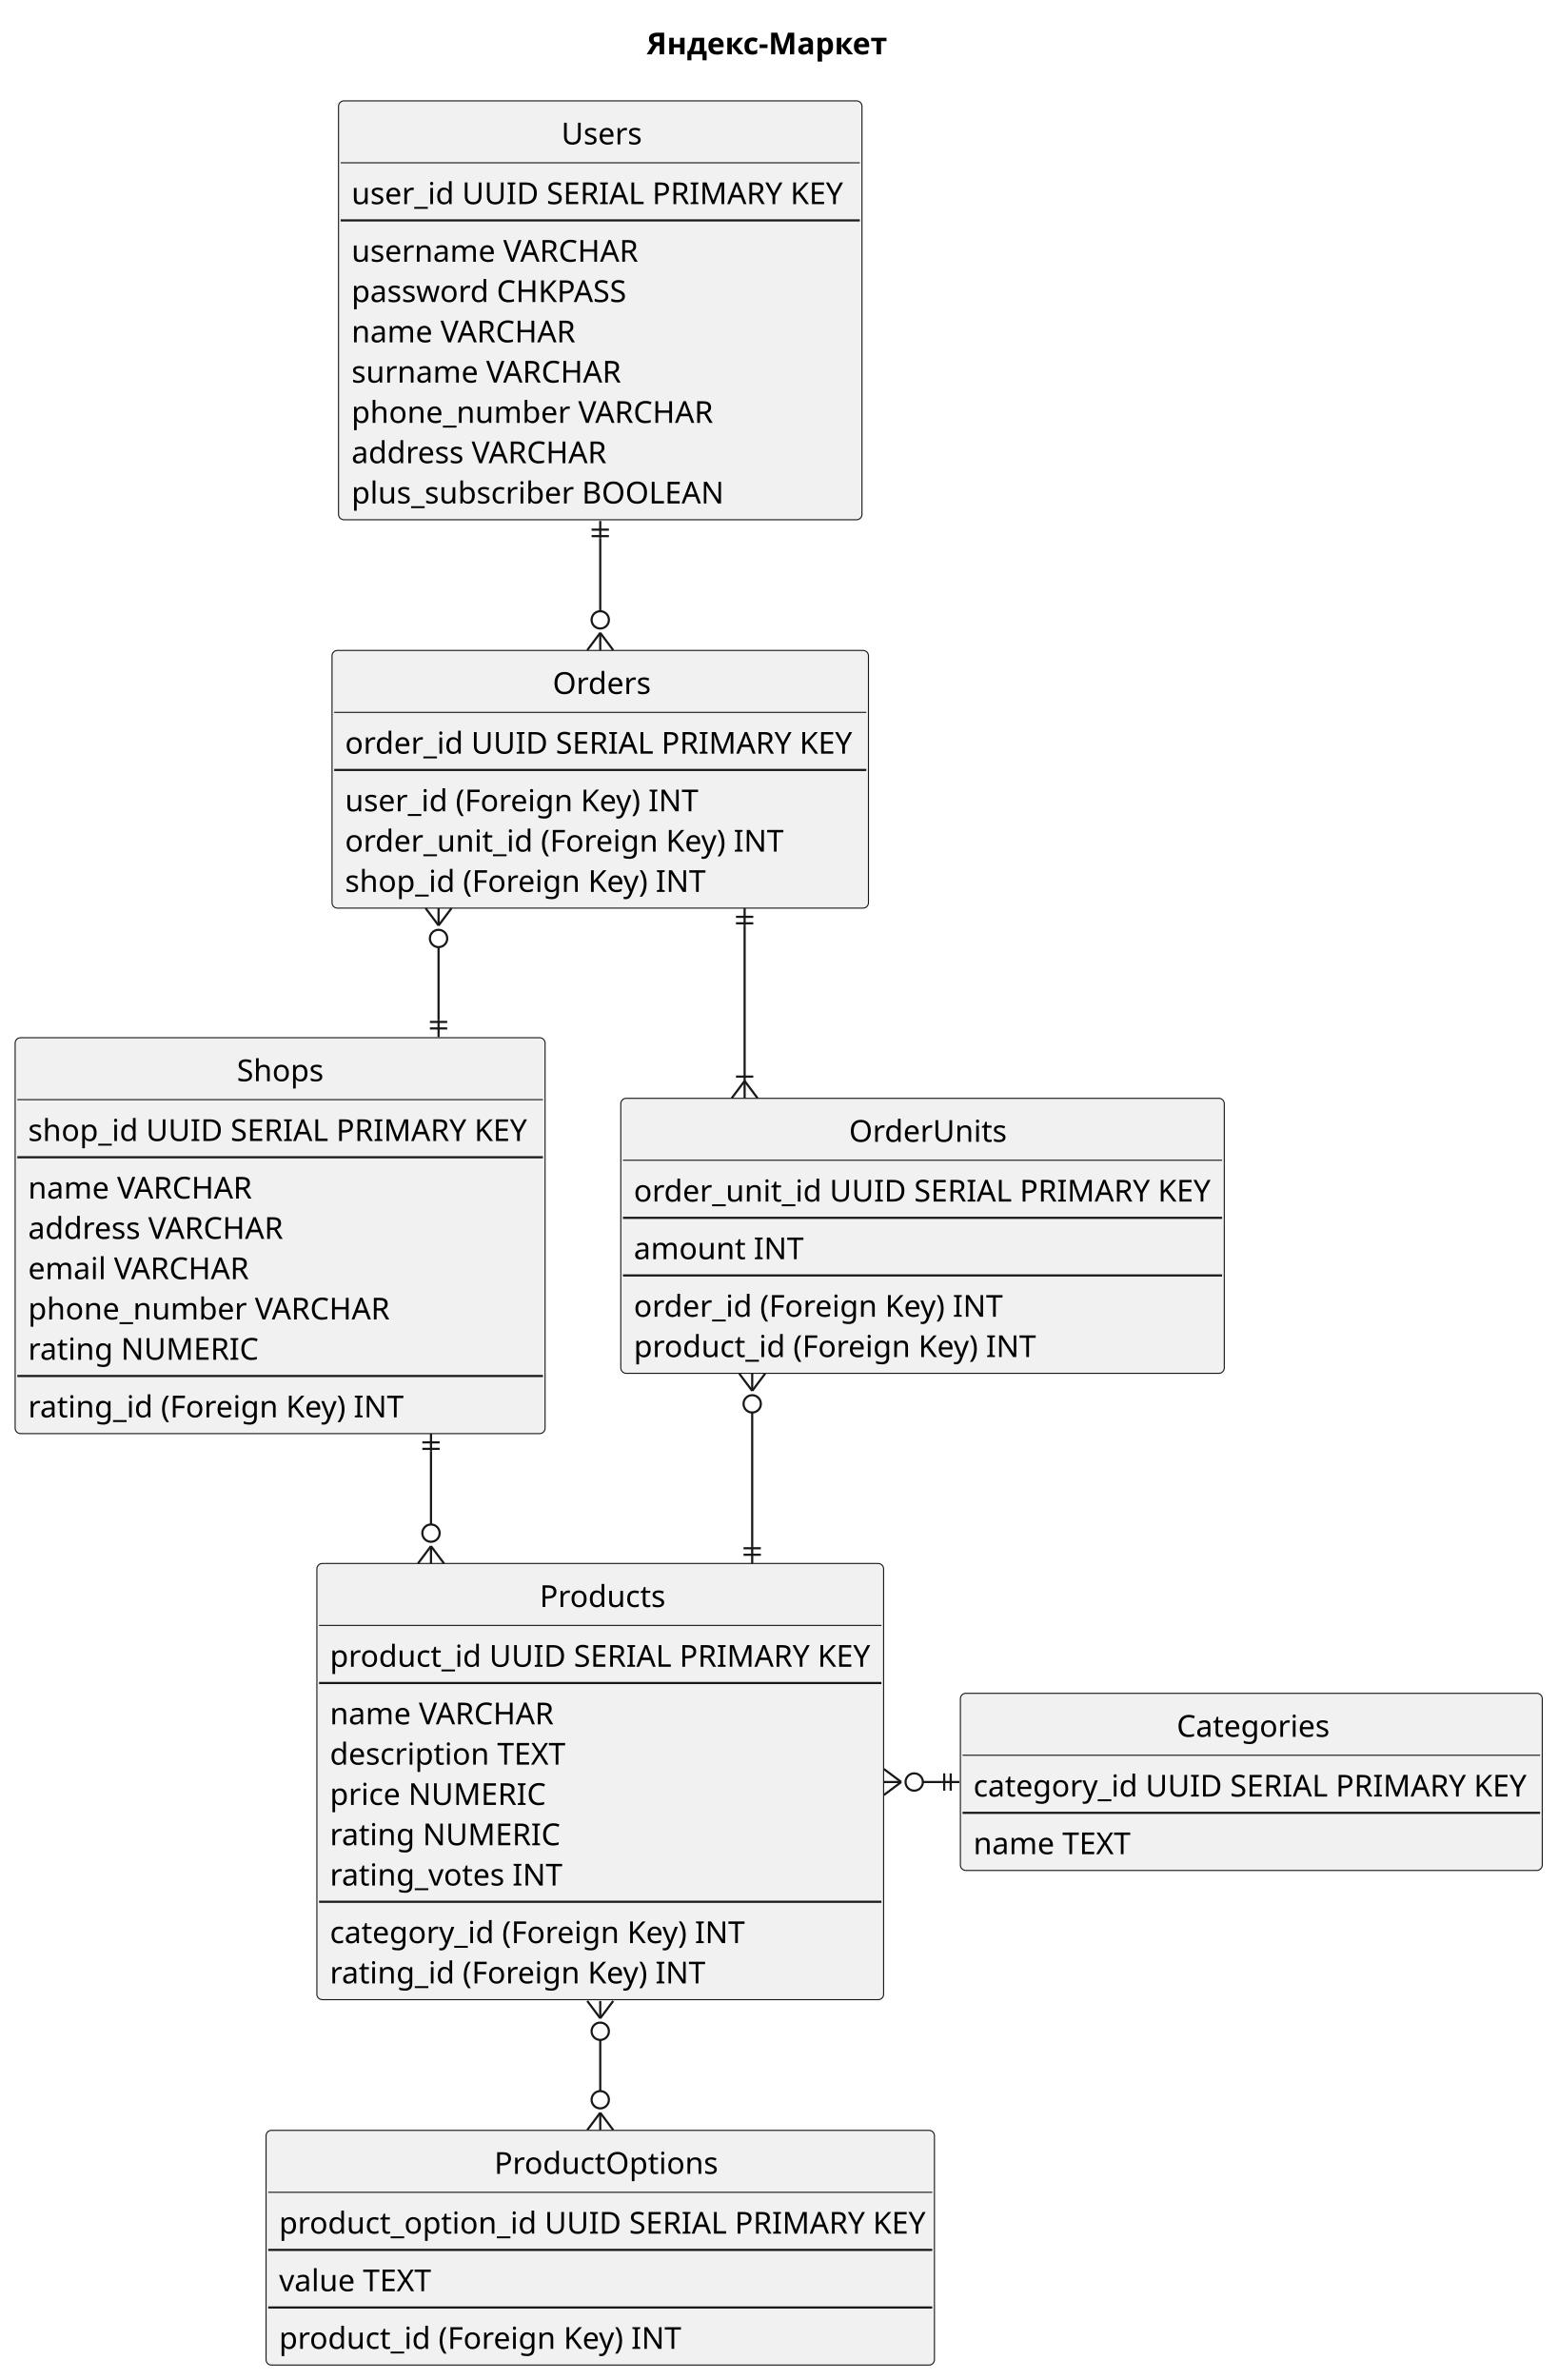
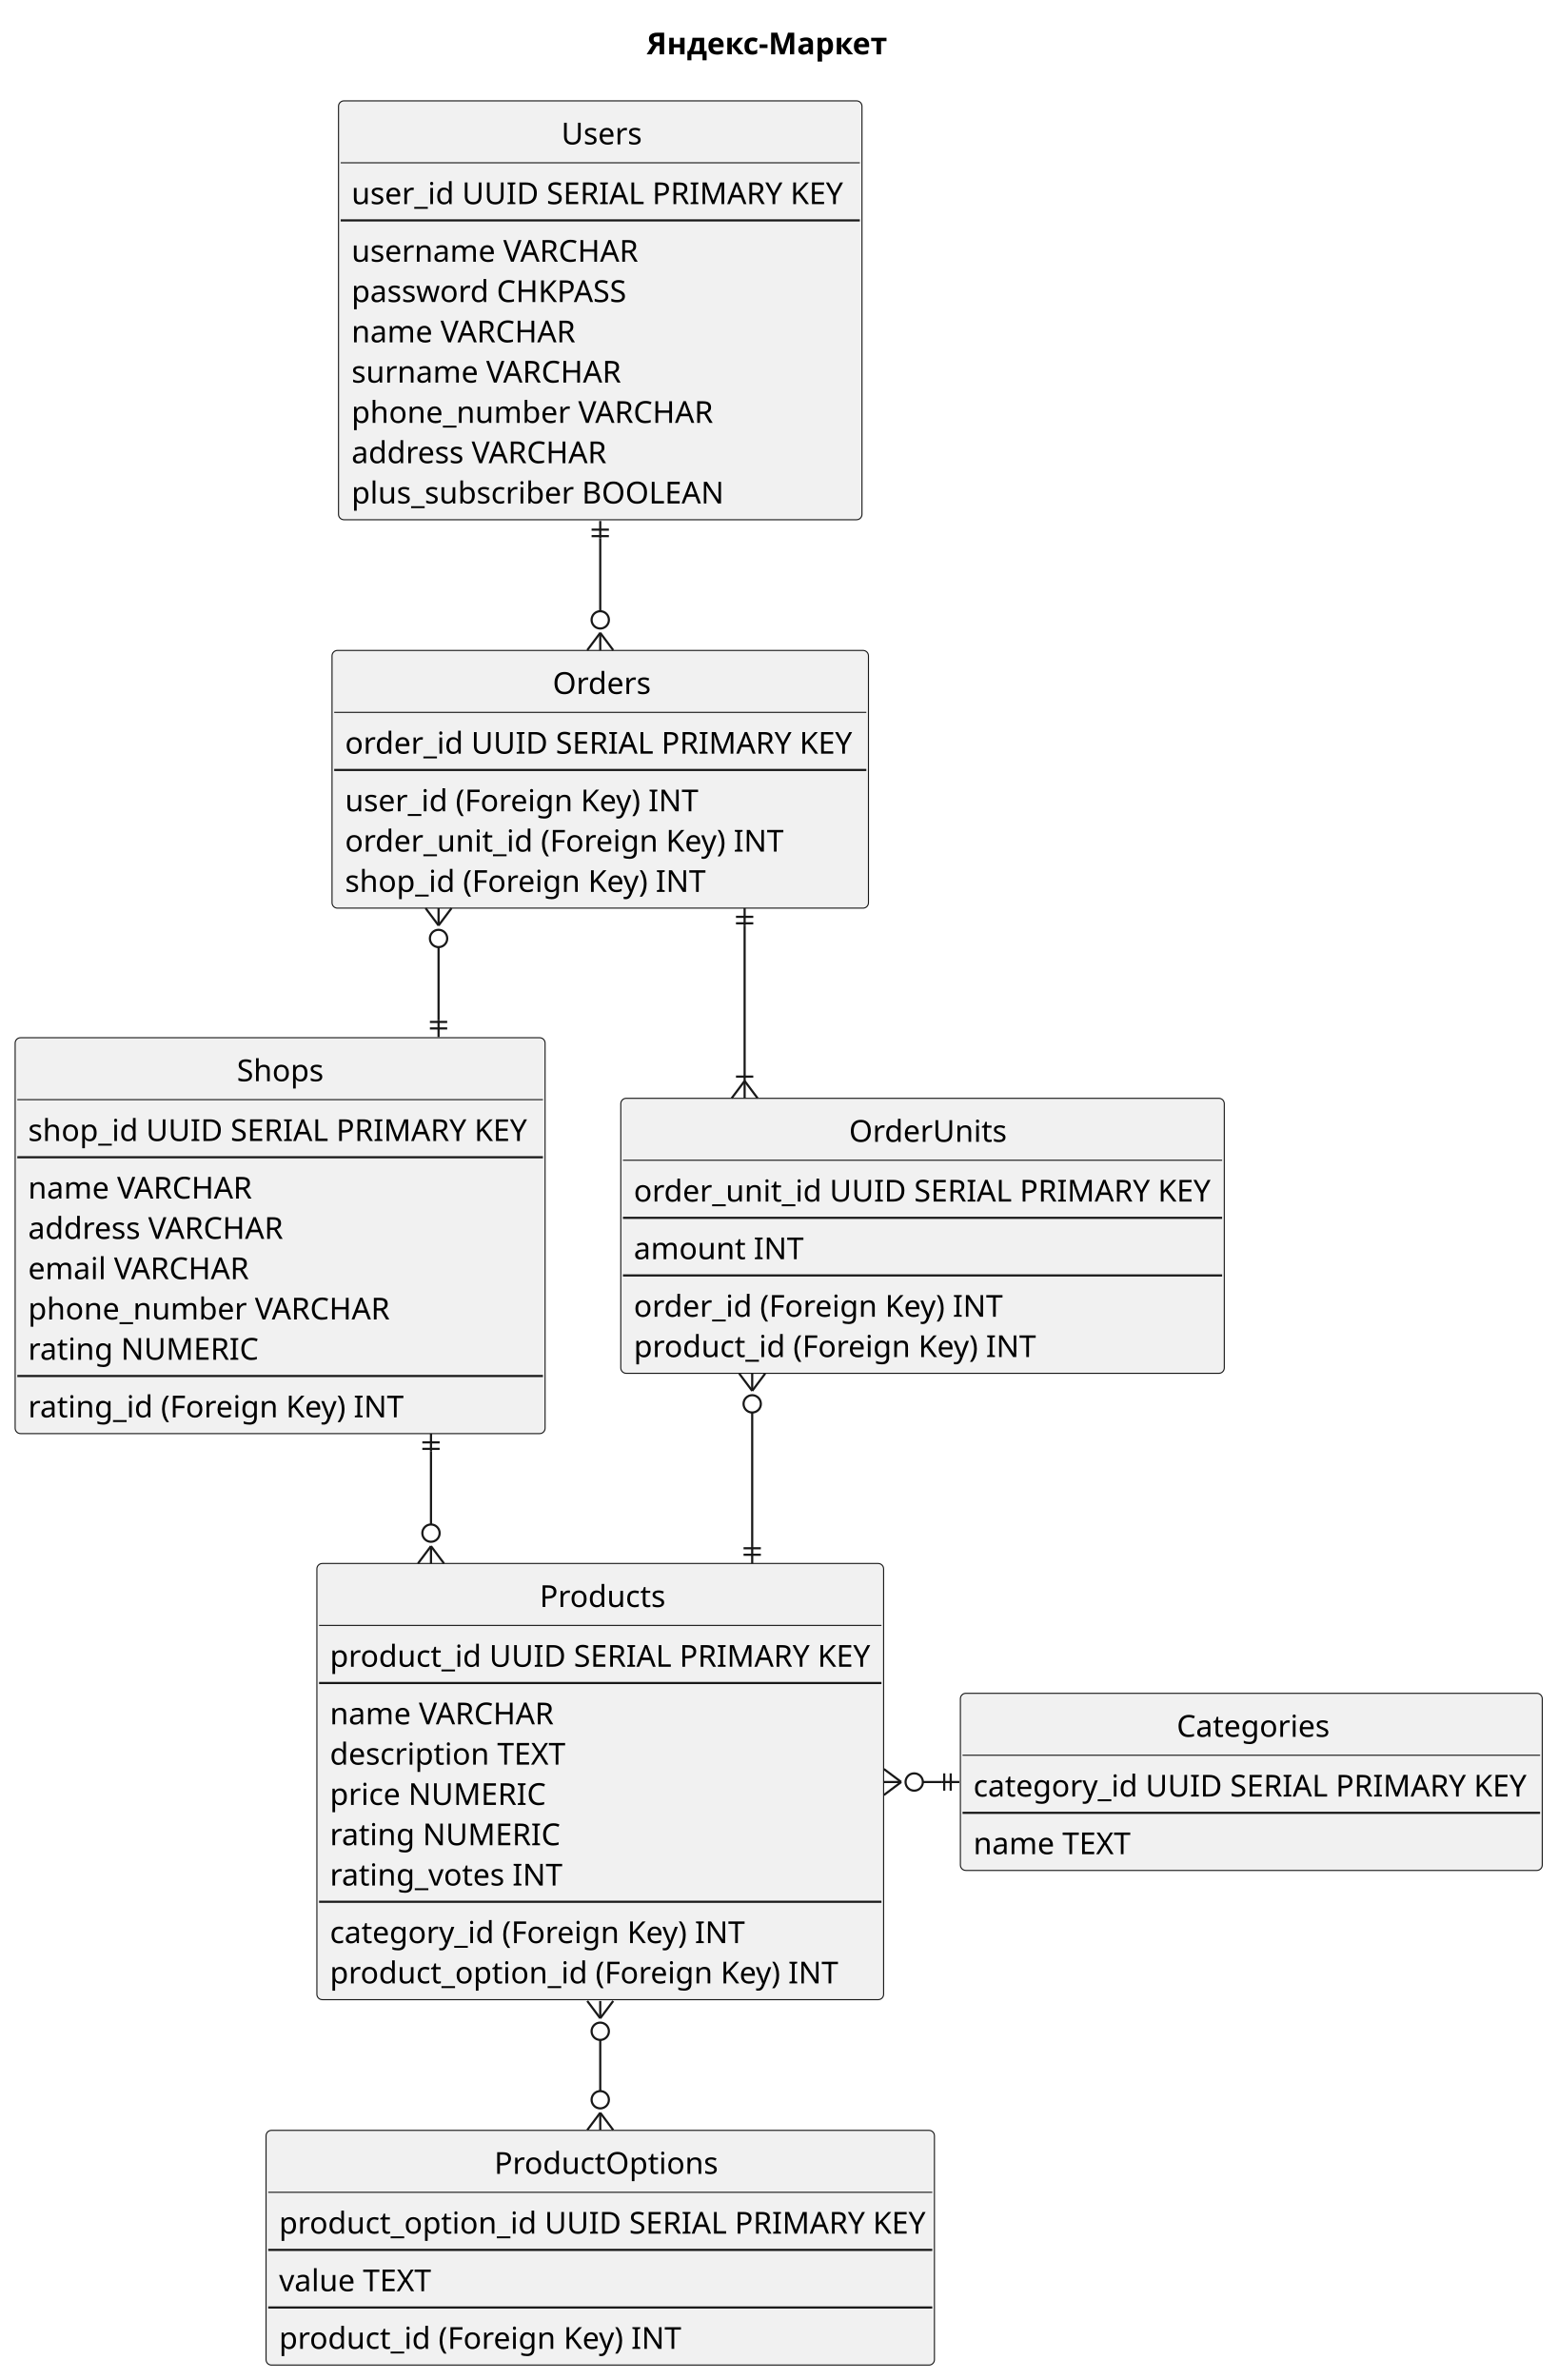
<svg xmlns="http://www.w3.org/2000/svg" contentStyleType="text/css" height="1100px" preserveAspectRatio="none" style="width:720px;height:1100px;background:#FFFFFF;" version="1.1" viewBox="0 0 720 1100" width="720px" zoomAndPan="magnify">
  <defs />
  <g>
    <text fill="#000000" font-family="sans-serif" font-size="14" font-weight="bold" lengthAdjust="spacing" textLength="108" x="299" y="25.107">Яндекс-Маркет</text>
    <g id="elem_Users">
      <rect codeLine="6" fill="#F1F1F1" height="193.59" id="Users" rx="2.5" ry="2.5" style="stroke:#181818;stroke-width:0.5;" width="242" x="156.5" y="46.621" />
      <text fill="#000000" font-family="sans-serif" font-size="14" lengthAdjust="spacing" textLength="36" x="259.5" y="66.728">Users</text>
      <line style="stroke:#181818;stroke-width:0.5;" x1="157.5" x2="397.5" y1="75.242" y2="75.242" />
      <text fill="#000000" font-family="sans-serif" font-size="14" lengthAdjust="spacing" textLength="230" x="162.5" y="94.35">user_id UUID SERIAL PRIMARY KEY</text>
      <line style="stroke:#181818;stroke-width:1.0;" x1="157.5" x2="397.5" y1="101.863" y2="101.863" />
      <text fill="#000000" font-family="sans-serif" font-size="14" lengthAdjust="spacing" textLength="133" x="162.5" y="120.971">username VARCHAR</text>
      <text fill="#000000" font-family="sans-serif" font-size="14" lengthAdjust="spacing" textLength="128" x="162.5" y="139.592">password CHKPASS</text>
      <text fill="#000000" font-family="sans-serif" font-size="14" lengthAdjust="spacing" textLength="105" x="162.5" y="158.213">name VARCHAR</text>
      <text fill="#000000" font-family="sans-serif" font-size="14" lengthAdjust="spacing" textLength="125" x="162.5" y="176.834">surname VARCHAR</text>
      <text fill="#000000" font-family="sans-serif" font-size="14" lengthAdjust="spacing" textLength="166" x="162.5" y="195.455">phone_number VARCHAR</text>
      <text fill="#000000" font-family="sans-serif" font-size="14" lengthAdjust="spacing" textLength="121" x="162.5" y="214.076">address VARCHAR</text>
      <text fill="#000000" font-family="sans-serif" font-size="14" lengthAdjust="spacing" textLength="170" x="162.5" y="232.697">plus_subscriber BOOLEAN</text>
    </g>
    <g id="elem_Orders">
      <rect codeLine="18" fill="#F1F1F1" height="119.106" id="Orders" rx="2.5" ry="2.5" style="stroke:#181818;stroke-width:0.5;" width="248" x="153.5" y="300.621" />
      <text fill="#000000" font-family="sans-serif" font-size="14" lengthAdjust="spacing" textLength="44" x="255.5" y="320.728">Orders</text>
      <line style="stroke:#181818;stroke-width:0.5;" x1="154.5" x2="400.5" y1="329.242" y2="329.242" />
      <text fill="#000000" font-family="sans-serif" font-size="14" lengthAdjust="spacing" textLength="236" x="159.5" y="348.35">order_id UUID SERIAL PRIMARY KEY</text>
      <line style="stroke:#181818;stroke-width:1.0;" x1="154.5" x2="400.5" y1="355.863" y2="355.863" />
      <text fill="#000000" font-family="sans-serif" font-size="14" lengthAdjust="spacing" textLength="163" x="159.5" y="374.971">user_id (Foreign Key) INT</text>
      <text fill="#000000" font-family="sans-serif" font-size="14" lengthAdjust="spacing" textLength="200" x="159.5" y="393.592">order_unit_id (Foreign Key) INT</text>
      <text fill="#000000" font-family="sans-serif" font-size="14" lengthAdjust="spacing" textLength="166" x="159.5" y="412.213">shop_id (Foreign Key) INT</text>
    </g>
    <g id="elem_Shops">
      <rect codeLine="26" fill="#F1F1F1" height="182.969" id="Shops" rx="2.5" ry="2.5" style="stroke:#181818;stroke-width:0.5;" width="245" x="7" y="479.621" />
      <text fill="#000000" font-family="sans-serif" font-size="14" lengthAdjust="spacing" textLength="40" x="109.5" y="499.728">Shops</text>
      <line style="stroke:#181818;stroke-width:0.5;" x1="8" x2="251" y1="508.242" y2="508.242" />
      <text fill="#000000" font-family="sans-serif" font-size="14" lengthAdjust="spacing" textLength="233" x="13" y="527.35">shop_id UUID SERIAL PRIMARY KEY</text>
      <line style="stroke:#181818;stroke-width:1.0;" x1="8" x2="251" y1="534.863" y2="534.863" />
      <text fill="#000000" font-family="sans-serif" font-size="14" lengthAdjust="spacing" textLength="105" x="13" y="553.971">name VARCHAR</text>
      <text fill="#000000" font-family="sans-serif" font-size="14" lengthAdjust="spacing" textLength="121" x="13" y="572.592">address VARCHAR</text>
      <text fill="#000000" font-family="sans-serif" font-size="14" lengthAdjust="spacing" textLength="103" x="13" y="591.213">email VARCHAR</text>
      <text fill="#000000" font-family="sans-serif" font-size="14" lengthAdjust="spacing" textLength="166" x="13" y="609.834">phone_number VARCHAR</text>
      <text fill="#000000" font-family="sans-serif" font-size="14" lengthAdjust="spacing" textLength="101" x="13" y="628.455">rating NUMERIC</text>
      <line style="stroke:#181818;stroke-width:1.0;" x1="8" x2="251" y1="635.969" y2="635.969" />
      <text fill="#000000" font-family="sans-serif" font-size="14" lengthAdjust="spacing" textLength="171" x="13" y="655.076">rating_id (Foreign Key) INT</text>
    </g>
    <g id="elem_OrderUnits">
      <rect codeLine="38" fill="#F1F1F1" height="127.106" id="OrderUnits" rx="2.5" ry="2.5" style="stroke:#181818;stroke-width:0.5;" width="279" x="287" y="507.621" />
      <text fill="#000000" font-family="sans-serif" font-size="14" lengthAdjust="spacing" textLength="68" x="392.5" y="527.729">OrderUnits</text>
      <line style="stroke:#181818;stroke-width:0.5;" x1="288" x2="565" y1="536.242" y2="536.242" />
      <text fill="#000000" font-family="sans-serif" font-size="14" lengthAdjust="spacing" textLength="267" x="293" y="555.35">order_unit_id UUID SERIAL PRIMARY KEY</text>
      <line style="stroke:#181818;stroke-width:1.0;" x1="288" x2="565" y1="562.863" y2="562.863" />
      <text fill="#000000" font-family="sans-serif" font-size="14" lengthAdjust="spacing" textLength="72" x="293" y="581.971">amount INT</text>
      <line style="stroke:#181818;stroke-width:1.0;" x1="288" x2="565" y1="589.484" y2="589.484" />
      <text fill="#000000" font-family="sans-serif" font-size="14" lengthAdjust="spacing" textLength="169" x="293" y="608.592">order_id (Foreign Key) INT</text>
      <text fill="#000000" font-family="sans-serif" font-size="14" lengthAdjust="spacing" textLength="183" x="293" y="627.213">product_id (Foreign Key) INT</text>
    </g>
    <g id="elem_Products">
      <rect codeLine="47" fill="#F1F1F1" height="201.59" id="Products" rx="2.5" ry="2.5" style="stroke:#181818;stroke-width:0.5;" width="262" x="146.5" y="722.621" />
      <text fill="#000000" font-family="sans-serif" font-size="14" lengthAdjust="spacing" textLength="56" x="249.5" y="742.729">Products</text>
      <line style="stroke:#181818;stroke-width:0.5;" x1="147.5" x2="407.5" y1="751.242" y2="751.242" />
      <text fill="#000000" font-family="sans-serif" font-size="14" lengthAdjust="spacing" textLength="250" x="152.5" y="770.35">product_id UUID SERIAL PRIMARY KEY</text>
      <line style="stroke:#181818;stroke-width:1.0;" x1="147.5" x2="407.5" y1="777.863" y2="777.863" />
      <text fill="#000000" font-family="sans-serif" font-size="14" lengthAdjust="spacing" textLength="105" x="152.5" y="796.971">name VARCHAR</text>
      <text fill="#000000" font-family="sans-serif" font-size="14" lengthAdjust="spacing" textLength="108" x="152.5" y="815.592">description TEXT</text>
      <text fill="#000000" font-family="sans-serif" font-size="14" lengthAdjust="spacing" textLength="96" x="152.5" y="834.213">price NUMERIC</text>
      <text fill="#000000" font-family="sans-serif" font-size="14" lengthAdjust="spacing" textLength="101" x="152.5" y="852.834">rating NUMERIC</text>
      <text fill="#000000" font-family="sans-serif" font-size="14" lengthAdjust="spacing" textLength="103" x="152.5" y="871.455">rating_votes INT</text>
      <line style="stroke:#181818;stroke-width:1.0;" x1="147.5" x2="407.5" y1="878.969" y2="878.969" />
      <text fill="#000000" font-family="sans-serif" font-size="14" lengthAdjust="spacing" textLength="190" x="152.5" y="898.076">category_id (Foreign Key) INT</text>
-       <text fill="#000000" font-family="sans-serif" font-size="14" lengthAdjust="spacing" textLength="171" x="152.5" y="916.697">rating_id (Foreign Key) INT</text>
+       <text fill="#000000" font-family="sans-serif" font-size="14" lengthAdjust="spacing" textLength="230" x="152.5" y="916.697">product_option_id (Foreign Key) INT</text>
    </g>
    <g id="elem_Categories">
      <rect codeLine="60" fill="#F1F1F1" height="81.863" id="Categories" rx="2.5" ry="2.5" style="stroke:#181818;stroke-width:0.5;" width="269" x="444" y="782.621" />
      <text fill="#000000" font-family="sans-serif" font-size="14" lengthAdjust="spacing" textLength="69" x="544" y="802.729">Categories</text>
      <line style="stroke:#181818;stroke-width:0.5;" x1="445" x2="712" y1="811.242" y2="811.242" />
      <text fill="#000000" font-family="sans-serif" font-size="14" lengthAdjust="spacing" textLength="257" x="450" y="830.35">category_id UUID SERIAL PRIMARY KEY</text>
      <line style="stroke:#181818;stroke-width:1.0;" x1="445" x2="712" y1="837.863" y2="837.863" />
      <text fill="#000000" font-family="sans-serif" font-size="14" lengthAdjust="spacing" textLength="74" x="450" y="856.971">name TEXT</text>
    </g>
    <g id="elem_ProductOptions">
      <rect codeLine="66" fill="#F1F1F1" height="108.484" id="ProductOptions" rx="2.5" ry="2.5" style="stroke:#181818;stroke-width:0.5;" width="309" x="123" y="984.621" />
      <text fill="#000000" font-family="sans-serif" font-size="14" lengthAdjust="spacing" textLength="98" x="228.5" y="1004.729">ProductOptions</text>
      <line style="stroke:#181818;stroke-width:0.5;" x1="124" x2="431" y1="1013.242" y2="1013.242" />
      <text fill="#000000" font-family="sans-serif" font-size="14" lengthAdjust="spacing" textLength="297" x="129" y="1032.35">product_option_id UUID SERIAL PRIMARY KEY</text>
      <line style="stroke:#181818;stroke-width:1.0;" x1="124" x2="431" y1="1039.863" y2="1039.863" />
      <text fill="#000000" font-family="sans-serif" font-size="14" lengthAdjust="spacing" textLength="73" x="129" y="1058.971">value TEXT</text>
      <line style="stroke:#181818;stroke-width:1.0;" x1="124" x2="431" y1="1066.484" y2="1066.484" />
      <text fill="#000000" font-family="sans-serif" font-size="14" lengthAdjust="spacing" textLength="183" x="129" y="1085.592">product_id (Foreign Key) INT</text>
    </g>
    <g id="link_Products_Categories">
      <path codeLine="74" d="M426.65,823.621 C438.21,823.621 423.93,823.621 435.53,823.621 " fill="none" id="Products-Categories" style="stroke:#181818;stroke-width:1.0;" />
      <line style="stroke:#181818;stroke-width:1.0;" x1="416.65" x2="408.65" y1="823.621" y2="829.621" />
      <line style="stroke:#181818;stroke-width:1.0;" x1="416.65" x2="408.65" y1="823.621" y2="817.621" />
      <line style="stroke:#181818;stroke-width:1.0;" x1="416.65" x2="408.65" y1="823.621" y2="823.621" />
      <ellipse cx="422.65" cy="823.621" fill="none" rx="4" ry="4" style="stroke:#181818;stroke-width:1.0;" />
      <line style="stroke:#181818;stroke-width:1.0;" x1="439.53" x2="439.53" y1="819.621" y2="827.621" />
      <line style="stroke:#181818;stroke-width:1.0;" x1="436.53" x2="436.53" y1="819.621" y2="827.621" />
      <line style="stroke:#181818;stroke-width:1.0;" x1="435.53" x2="443.53" y1="823.621" y2="823.621" />
    </g>
    <g id="link_Products_ProductOptions">
      <path codeLine="75" d="M277.5,942.821 C277.5,963.411 277.5,948.301 277.5,966.471 " fill="none" id="Products-ProductOptions" style="stroke:#181818;stroke-width:1.0;" />
      <line style="stroke:#181818;stroke-width:1.0;" x1="277.5" x2="271.5" y1="932.821" y2="924.821" />
      <line style="stroke:#181818;stroke-width:1.0;" x1="277.5" x2="283.5" y1="932.821" y2="924.821" />
      <line style="stroke:#181818;stroke-width:1.0;" x1="277.5" x2="277.5" y1="932.821" y2="924.821" />
      <ellipse cx="277.5" cy="938.821" fill="none" rx="4" ry="4" style="stroke:#181818;stroke-width:1.0;" />
      <line style="stroke:#181818;stroke-width:1.0;" x1="277.5" x2="283.5" y1="976.471" y2="984.471" />
      <line style="stroke:#181818;stroke-width:1.0;" x1="277.5" x2="271.5" y1="976.471" y2="984.471" />
      <line style="stroke:#181818;stroke-width:1.0;" x1="277.5" x2="277.5" y1="976.471" y2="984.471" />
      <ellipse cx="277.5" cy="970.471" fill="none" rx="4" ry="4" style="stroke:#181818;stroke-width:1.0;" />
    </g>
    <g id="link_Shops_Products">
      <path codeLine="76" d="M199.25,670.641 C199.25,690.111 199.25,684.781 199.25,704.591 " fill="none" id="Shops-Products" style="stroke:#181818;stroke-width:1.0;" />
      <line style="stroke:#181818;stroke-width:1.0;" x1="195.25" x2="203.25" y1="666.641" y2="666.641" />
      <line style="stroke:#181818;stroke-width:1.0;" x1="195.25" x2="203.25" y1="669.641" y2="669.641" />
      <line style="stroke:#181818;stroke-width:1.0;" x1="199.25" x2="199.25" y1="670.641" y2="662.641" />
      <line style="stroke:#181818;stroke-width:1.0;" x1="199.25" x2="205.25" y1="714.591" y2="722.591" />
      <line style="stroke:#181818;stroke-width:1.0;" x1="199.25" x2="193.25" y1="714.591" y2="722.591" />
      <line style="stroke:#181818;stroke-width:1.0;" x1="199.25" x2="199.25" y1="714.591" y2="722.591" />
      <ellipse cx="199.25" cy="708.591" fill="none" rx="4" ry="4" style="stroke:#181818;stroke-width:1.0;" />
    </g>
    <g id="link_Orders_Shops">
      <path codeLine="77" d="M202.75,437.741 C202.75,456.261 202.75,451.131 202.75,471.321 " fill="none" id="Orders-Shops" style="stroke:#181818;stroke-width:1.0;" />
      <line style="stroke:#181818;stroke-width:1.0;" x1="202.75" x2="196.75" y1="427.741" y2="419.741" />
      <line style="stroke:#181818;stroke-width:1.0;" x1="202.75" x2="208.75" y1="427.741" y2="419.741" />
      <line style="stroke:#181818;stroke-width:1.0;" x1="202.75" x2="202.75" y1="427.741" y2="419.741" />
      <ellipse cx="202.75" cy="433.741" fill="none" rx="4" ry="4" style="stroke:#181818;stroke-width:1.0;" />
      <line style="stroke:#181818;stroke-width:1.0;" x1="206.75" x2="198.75" y1="475.321" y2="475.321" />
      <line style="stroke:#181818;stroke-width:1.0;" x1="206.75" x2="198.75" y1="472.321" y2="472.321" />
      <line style="stroke:#181818;stroke-width:1.0;" x1="202.75" x2="202.75" y1="471.321" y2="479.321" />
    </g>
    <g id="link_Users_Orders">
      <path codeLine="78" d="M277.5,248.791 C277.5,269.131 277.5,264.011 277.5,282.491 " fill="none" id="Users-Orders" style="stroke:#181818;stroke-width:1.0;" />
      <line style="stroke:#181818;stroke-width:1.0;" x1="273.5" x2="281.5" y1="244.791" y2="244.791" />
      <line style="stroke:#181818;stroke-width:1.0;" x1="273.5" x2="281.5" y1="247.791" y2="247.791" />
      <line style="stroke:#181818;stroke-width:1.0;" x1="277.5" x2="277.5" y1="248.791" y2="240.791" />
      <line style="stroke:#181818;stroke-width:1.0;" x1="277.5" x2="283.5" y1="292.491" y2="300.491" />
      <line style="stroke:#181818;stroke-width:1.0;" x1="277.5" x2="271.5" y1="292.491" y2="300.491" />
      <line style="stroke:#181818;stroke-width:1.0;" x1="277.5" x2="277.5" y1="292.491" y2="300.491" />
      <ellipse cx="277.5" cy="286.491" fill="none" rx="4" ry="4" style="stroke:#181818;stroke-width:1.0;" />
    </g>
    <g id="link_Orders_OrderUnits">
      <path codeLine="79" d="M344.25,427.741 C344.25,455.161 344.25,471.711 344.25,499.591 " fill="none" id="Orders-OrderUnits" style="stroke:#181818;stroke-width:1.0;" />
      <line style="stroke:#181818;stroke-width:1.0;" x1="340.25" x2="348.25" y1="423.741" y2="423.741" />
      <line style="stroke:#181818;stroke-width:1.0;" x1="340.25" x2="348.25" y1="426.741" y2="426.741" />
      <line style="stroke:#181818;stroke-width:1.0;" x1="344.25" x2="344.25" y1="427.741" y2="419.741" />
      <line style="stroke:#181818;stroke-width:1.0;" x1="344.25" x2="350.25" y1="499.591" y2="507.591" />
      <line style="stroke:#181818;stroke-width:1.0;" x1="344.25" x2="338.25" y1="499.591" y2="507.591" />
      <line style="stroke:#181818;stroke-width:1.0;" x1="344.25" x2="344.25" y1="499.591" y2="507.591" />
      <line style="stroke:#181818;stroke-width:1.0;" x1="348.25" x2="340.25" y1="497.591" y2="497.591" />
    </g>
    <g id="link_OrderUnits_Products">
      <path codeLine="80" d="M347.75,652.841 C347.75,679.431 347.75,684.971 347.75,714.581 " fill="none" id="OrderUnits-Products" style="stroke:#181818;stroke-width:1.0;" />
      <line style="stroke:#181818;stroke-width:1.0;" x1="347.75" x2="341.75" y1="642.841" y2="634.841" />
      <line style="stroke:#181818;stroke-width:1.0;" x1="347.75" x2="353.75" y1="642.841" y2="634.841" />
      <line style="stroke:#181818;stroke-width:1.0;" x1="347.75" x2="347.75" y1="642.841" y2="634.841" />
      <ellipse cx="347.75" cy="648.841" fill="none" rx="4" ry="4" style="stroke:#181818;stroke-width:1.0;" />
      <line style="stroke:#181818;stroke-width:1.0;" x1="351.75" x2="343.75" y1="718.581" y2="718.581" />
      <line style="stroke:#181818;stroke-width:1.0;" x1="351.75" x2="343.75" y1="715.581" y2="715.581" />
      <line style="stroke:#181818;stroke-width:1.0;" x1="347.75" x2="347.75" y1="714.581" y2="722.581" />
    </g>
  </g>
</svg>
